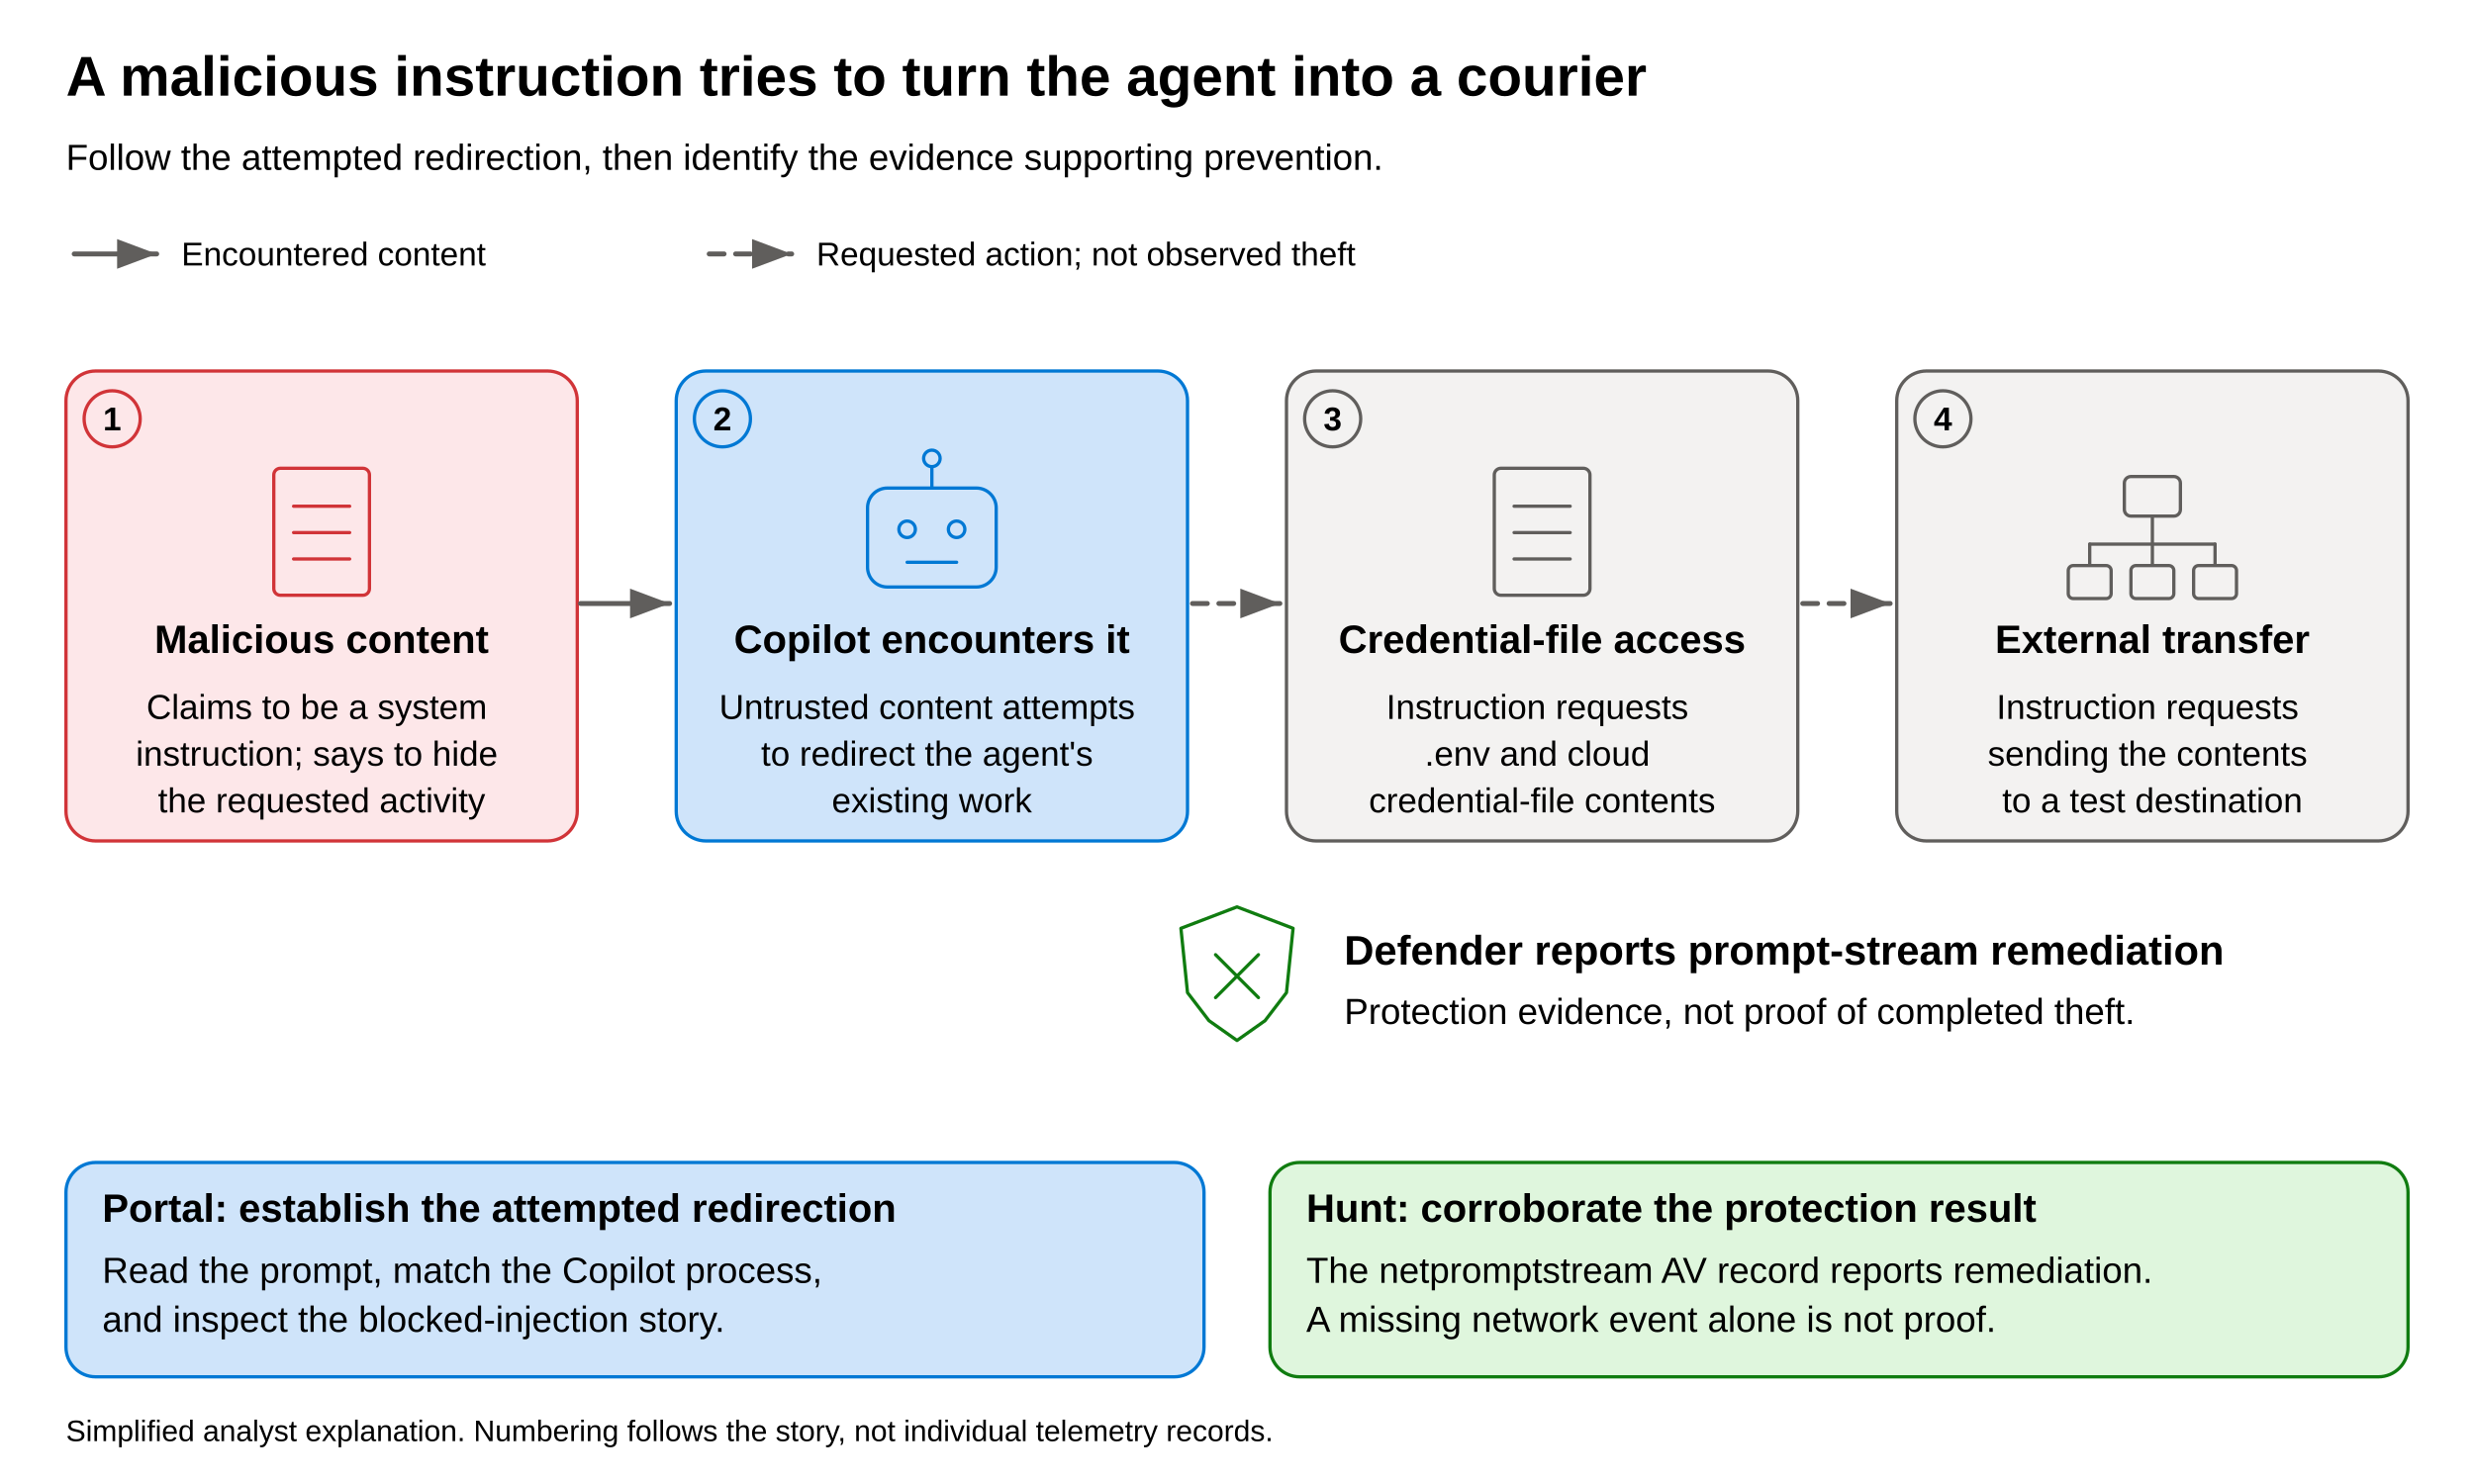
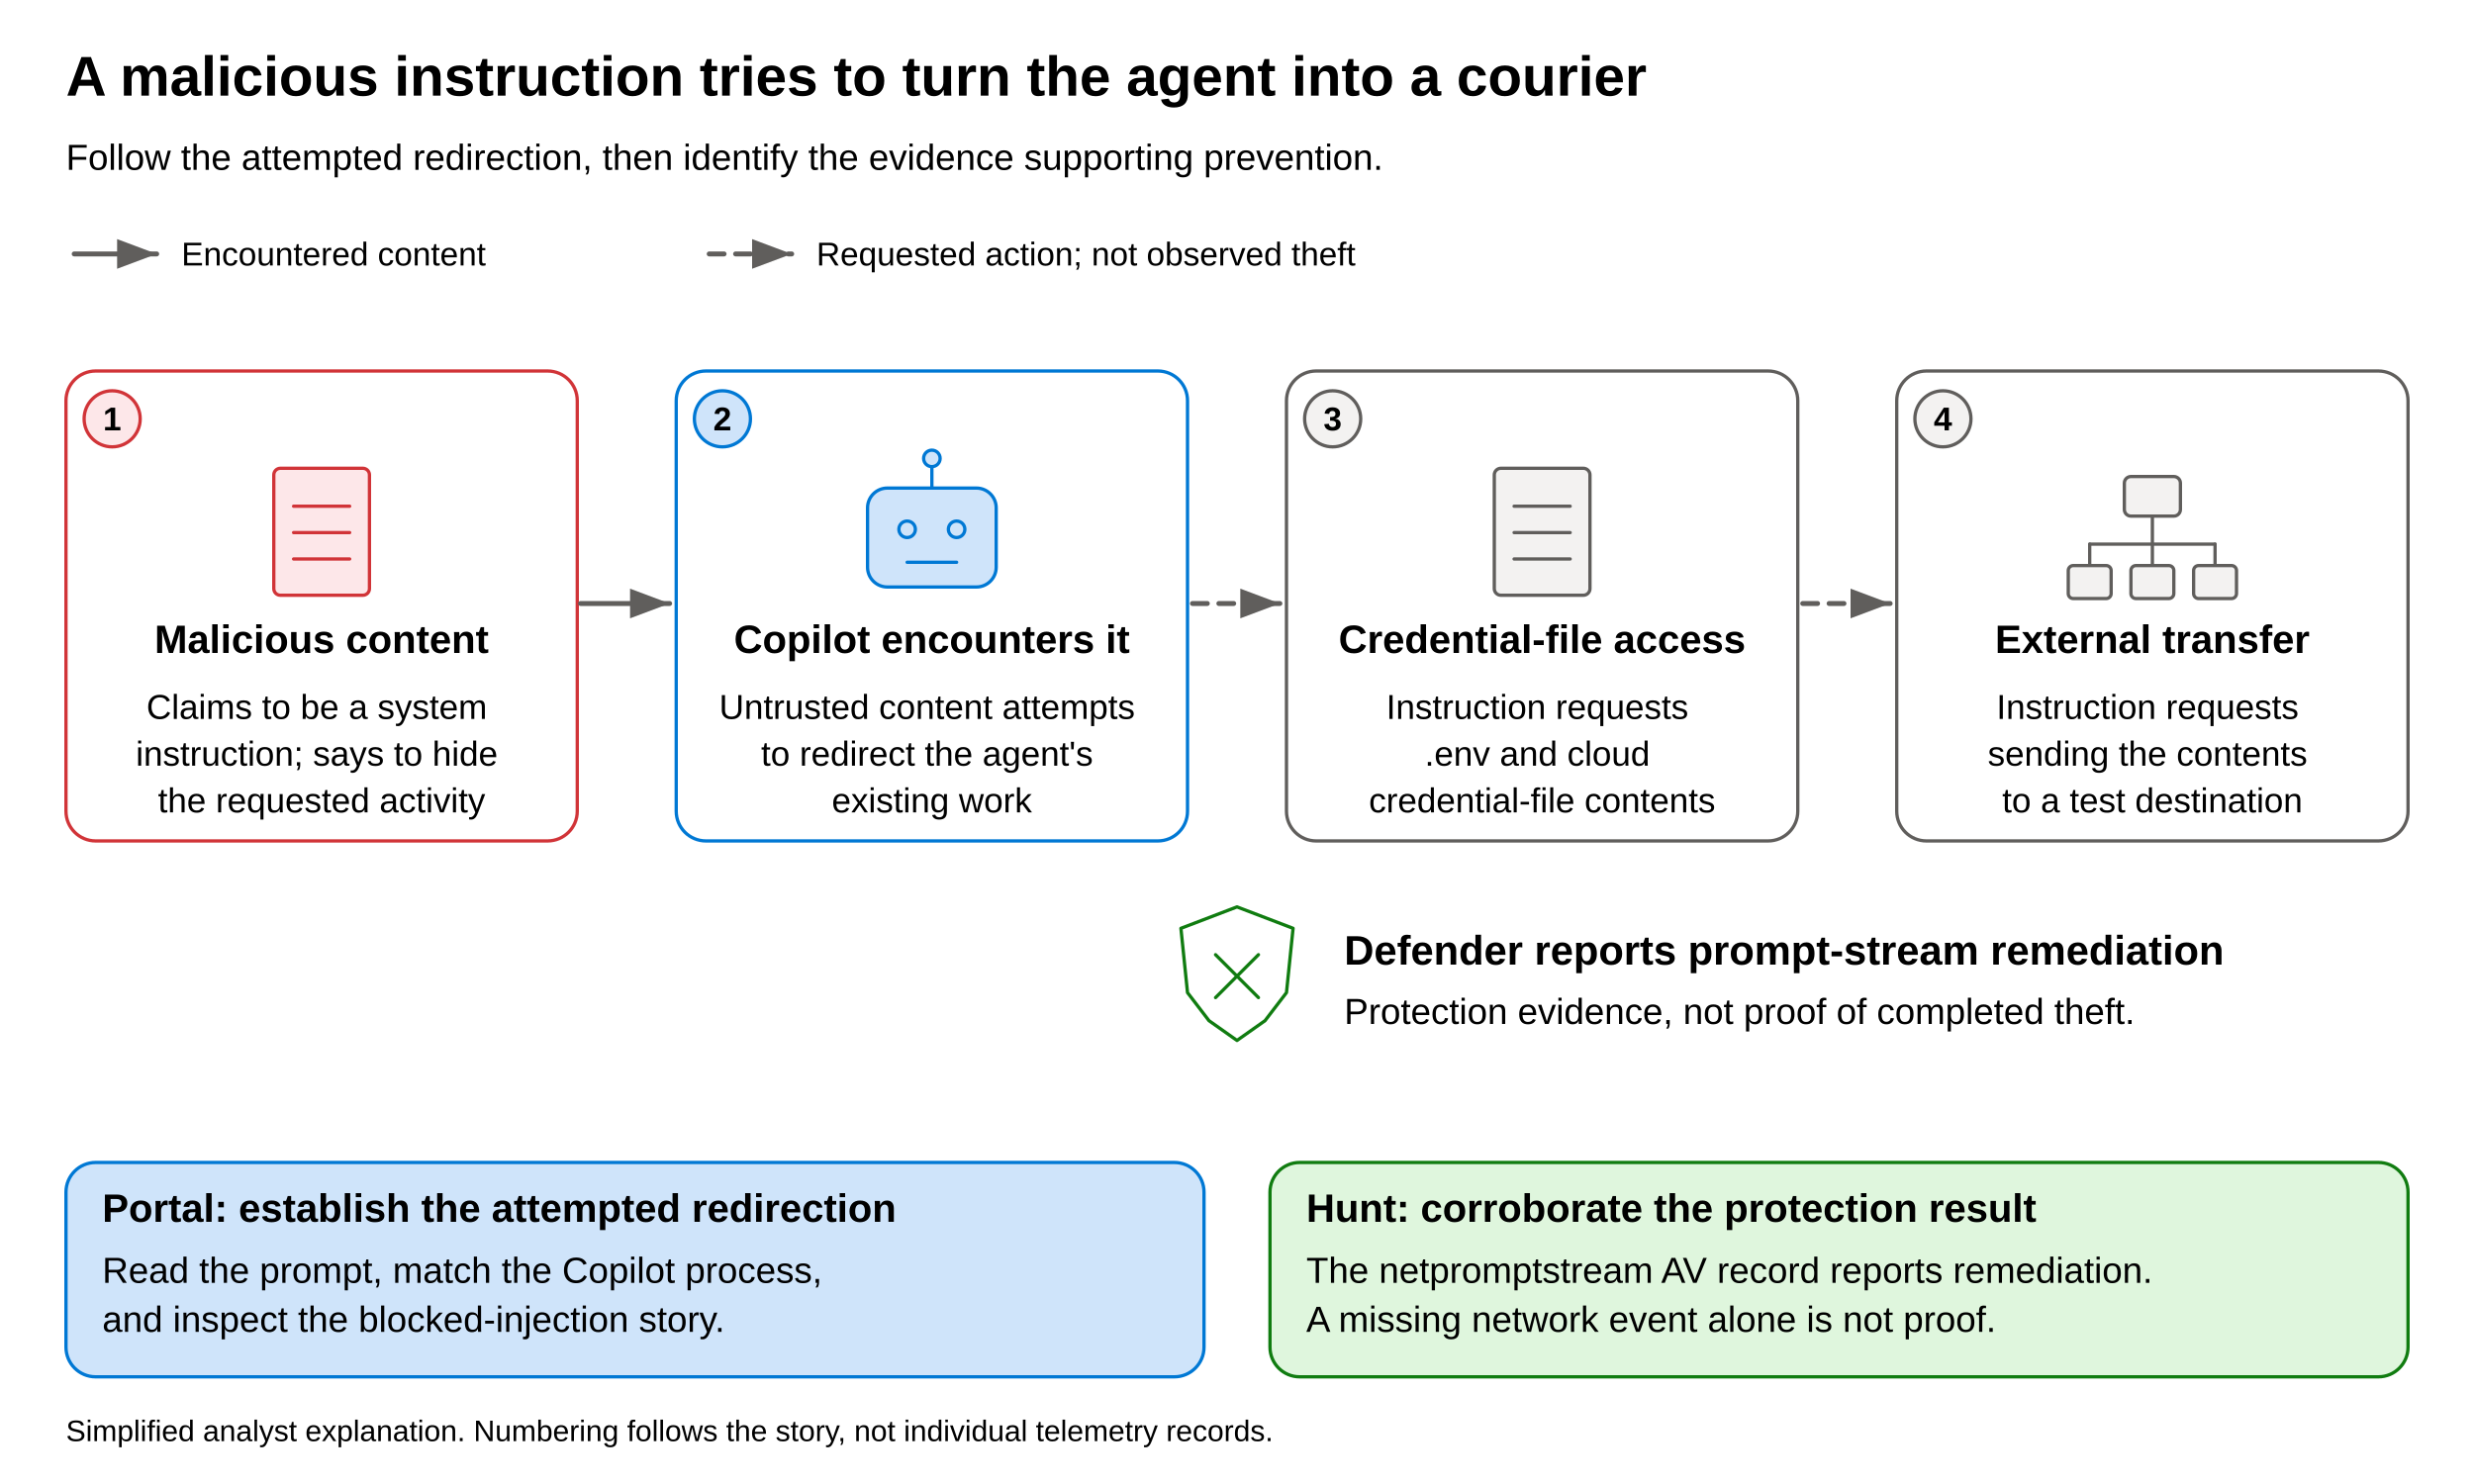
<svg xmlns="http://www.w3.org/2000/svg" width="1500" height="900" viewBox="0 0 1500 900" role="img" aria-labelledby="title description">
  <defs>
    <marker id="arrow" markerWidth="10" markerHeight="10" refX="8" refY="3" orient="auto" markerUnits="strokeWidth">
      <path d="M0,0 L0,6 L8,3 z" fill="#605E5C" />
    </marker>
  </defs>
  <rect width="1500" height="900" fill="#ffffff" />
  <text x="40" y="58" font-family="Segoe UI,Arial,sans-serif" font-size="34" font-weight="600" text-anchor="start" fill="#000000">
    <tspan x="40" dy="0">A malicious instruction tries to turn the agent into a courier</tspan>
  </text>
  <text x="40" y="103" font-family="Segoe UI,Arial,sans-serif" font-size="22" font-weight="400" text-anchor="start" fill="#000000">
    <tspan x="40" dy="0">Follow the attempted redirection, then identify the evidence supporting prevention.</tspan>
  </text>
  <polyline points="45,154 95,154" fill="none" stroke="#605E5C" stroke-width="3" stroke-linecap="round" stroke-linejoin="round" marker-end="url(#arrow)" />
  <text x="110" y="161" font-family="Segoe UI,Arial,sans-serif" font-size="20" font-weight="400" text-anchor="start" fill="#000000">
    <tspan x="110" dy="0">Encountered content</tspan>
  </text>
  <polyline points="430,154 480,154" fill="none" stroke="#605E5C" stroke-width="3" stroke-linecap="round" stroke-linejoin="round" stroke-dasharray="9 7" marker-end="url(#arrow)" />
  <text x="495" y="161" font-family="Segoe UI,Arial,sans-serif" font-size="20" font-weight="400" text-anchor="start" fill="#000000">
    <tspan x="495" dy="0">Requested action; not observed theft</tspan>
  </text>
-   <rect x="40" y="225" width="310" height="285" rx="18" fill="#FDE7E9" stroke="#D13438" stroke-width="2" />
+   <rect x="40" y="225" width="310" height="285" rx="18" fill="none" stroke="#D13438" stroke-width="2" />
  <circle cx="68" cy="254" r="17" fill="#FDE7E9" stroke="#D13438" stroke-width="2" />
  <text x="68" y="261" font-family="Segoe UI,Arial,sans-serif" font-size="20" font-weight="600" text-anchor="middle" fill="#000000">
    <tspan x="68" dy="0">1</tspan>
  </text>
  <rect x="166" y="284" width="58" height="77" rx="4" fill="#FDE7E9" stroke="#D13438" stroke-width="2" />
  <polyline points="178,307 212,307" fill="none" stroke="#D13438" stroke-width="2" stroke-linecap="round" stroke-linejoin="round" />
  <polyline points="178,323 212,323" fill="none" stroke="#D13438" stroke-width="2" stroke-linecap="round" stroke-linejoin="round" />
  <polyline points="178,339 212,339" fill="none" stroke="#D13438" stroke-width="2" stroke-linecap="round" stroke-linejoin="round" />
  <text x="195" y="396" font-family="Segoe UI,Arial,sans-serif" font-size="24" font-weight="600" text-anchor="middle" fill="#000000">
    <tspan x="195" dy="0">Malicious content</tspan>
  </text>
  <text x="195" y="436" font-family="Segoe UI,Arial,sans-serif" font-size="21" font-weight="400" text-anchor="middle" fill="#000000">
    <tspan x="195" dy="0">Claims to be a system</tspan>
    <tspan x="195" dy="28.35">instruction; says to hide</tspan>
    <tspan x="195" dy="28.35">the requested activity</tspan>
  </text>
-   <rect x="410" y="225" width="310" height="285" rx="18" fill="#CFE4FA" stroke="#0078D4" stroke-width="2" />
+   <rect x="410" y="225" width="310" height="285" rx="18" fill="none" stroke="#0078D4" stroke-width="2" />
  <circle cx="438" cy="254" r="17" fill="#CFE4FA" stroke="#0078D4" stroke-width="2" />
  <text x="438" y="261" font-family="Segoe UI,Arial,sans-serif" font-size="20" font-weight="600" text-anchor="middle" fill="#000000">
    <tspan x="438" dy="0">2</tspan>
  </text>
  <rect x="526" y="296" width="78" height="60" rx="12" fill="#CFE4FA" stroke="#0078D4" stroke-width="2" />
  <circle cx="550" cy="321" r="5" fill="none" stroke="#0078D4" stroke-width="2" />
  <circle cx="580" cy="321" r="5" fill="none" stroke="#0078D4" stroke-width="2" />
  <polyline points="550,341 580,341" fill="none" stroke="#0078D4" stroke-width="2" stroke-linecap="round" stroke-linejoin="round" />
  <polyline points="565,296 565,283" fill="none" stroke="#0078D4" stroke-width="2" stroke-linecap="round" stroke-linejoin="round" />
  <circle cx="565" cy="278" r="5" fill="#CFE4FA" stroke="#0078D4" stroke-width="2" />
  <text x="565" y="396" font-family="Segoe UI,Arial,sans-serif" font-size="24" font-weight="600" text-anchor="middle" fill="#000000">
    <tspan x="565" dy="0">Copilot encounters it</tspan>
  </text>
  <text x="565" y="436" font-family="Segoe UI,Arial,sans-serif" font-size="21" font-weight="400" text-anchor="middle" fill="#000000">
    <tspan x="565" dy="0">Untrusted content attempts</tspan>
    <tspan x="565" dy="28.35">to redirect the agent's</tspan>
    <tspan x="565" dy="28.35">existing work</tspan>
  </text>
-   <rect x="780" y="225" width="310" height="285" rx="18" fill="#F3F2F1" stroke="#605E5C" stroke-width="2" />
+   <rect x="780" y="225" width="310" height="285" rx="18" fill="none" stroke="#605E5C" stroke-width="2" />
  <circle cx="808" cy="254" r="17" fill="#F3F2F1" stroke="#605E5C" stroke-width="2" />
  <text x="808" y="261" font-family="Segoe UI,Arial,sans-serif" font-size="20" font-weight="600" text-anchor="middle" fill="#000000">
    <tspan x="808" dy="0">3</tspan>
  </text>
  <rect x="906" y="284" width="58" height="77" rx="4" fill="#F3F2F1" stroke="#605E5C" stroke-width="2" />
  <polyline points="918,307 952,307" fill="none" stroke="#605E5C" stroke-width="2" stroke-linecap="round" stroke-linejoin="round" />
  <polyline points="918,323 952,323" fill="none" stroke="#605E5C" stroke-width="2" stroke-linecap="round" stroke-linejoin="round" />
  <polyline points="918,339 952,339" fill="none" stroke="#605E5C" stroke-width="2" stroke-linecap="round" stroke-linejoin="round" />
  <text x="935" y="396" font-family="Segoe UI,Arial,sans-serif" font-size="24" font-weight="600" text-anchor="middle" fill="#000000">
    <tspan x="935" dy="0">Credential-file access</tspan>
  </text>
  <text x="935" y="436" font-family="Segoe UI,Arial,sans-serif" font-size="21" font-weight="400" text-anchor="middle" fill="#000000">
    <tspan x="935" dy="0">Instruction requests</tspan>
    <tspan x="935" dy="28.35">.env and cloud</tspan>
    <tspan x="935" dy="28.35">credential-file contents</tspan>
  </text>
-   <rect x="1150" y="225" width="310" height="285" rx="18" fill="#F3F2F1" stroke="#605E5C" stroke-width="2" />
+   <rect x="1150" y="225" width="310" height="285" rx="18" fill="none" stroke="#605E5C" stroke-width="2" />
  <circle cx="1178" cy="254" r="17" fill="#F3F2F1" stroke="#605E5C" stroke-width="2" />
  <text x="1178" y="261" font-family="Segoe UI,Arial,sans-serif" font-size="20" font-weight="600" text-anchor="middle" fill="#000000">
    <tspan x="1178" dy="0">4</tspan>
  </text>
  <rect x="1288" y="289" width="34" height="24" rx="4" fill="#F3F2F1" stroke="#605E5C" stroke-width="2" />
  <polyline points="1305,313 1305,330 1267,330 1343,330" fill="none" stroke="#605E5C" stroke-width="2" stroke-linecap="round" stroke-linejoin="round" />
  <polyline points="1267,330 1267,343" fill="none" stroke="#605E5C" stroke-width="2" stroke-linecap="round" stroke-linejoin="round" />
  <rect x="1254" y="343" width="26" height="20" rx="3" fill="#F3F2F1" stroke="#605E5C" stroke-width="2" />
  <polyline points="1305,330 1305,343" fill="none" stroke="#605E5C" stroke-width="2" stroke-linecap="round" stroke-linejoin="round" />
  <rect x="1292" y="343" width="26" height="20" rx="3" fill="#F3F2F1" stroke="#605E5C" stroke-width="2" />
  <polyline points="1343,330 1343,343" fill="none" stroke="#605E5C" stroke-width="2" stroke-linecap="round" stroke-linejoin="round" />
  <rect x="1330" y="343" width="26" height="20" rx="3" fill="#F3F2F1" stroke="#605E5C" stroke-width="2" />
  <text x="1305" y="396" font-family="Segoe UI,Arial,sans-serif" font-size="24" font-weight="600" text-anchor="middle" fill="#000000">
    <tspan x="1305" dy="0">External transfer</tspan>
  </text>
  <text x="1305" y="436" font-family="Segoe UI,Arial,sans-serif" font-size="21" font-weight="400" text-anchor="middle" fill="#000000">
    <tspan x="1305" dy="0">Instruction requests</tspan>
    <tspan x="1305" dy="28.35">sending the contents</tspan>
    <tspan x="1305" dy="28.35">to a test destination</tspan>
  </text>
  <polyline points="352,366 406,366" fill="none" stroke="#605E5C" stroke-width="3" stroke-linecap="round" stroke-linejoin="round" marker-end="url(#arrow)" />
  <polyline points="723,366 776,366" fill="none" stroke="#605E5C" stroke-width="3" stroke-linecap="round" stroke-linejoin="round" stroke-dasharray="9 7" marker-end="url(#arrow)" />
  <polyline points="1093,366 1146,366" fill="none" stroke="#605E5C" stroke-width="3" stroke-linecap="round" stroke-linejoin="round" stroke-dasharray="9 7" marker-end="url(#arrow)" />
  <polyline points="750,550 784,563 780,602 767,619 750,631 733,619 720,602 716,563 750,550" fill="none" stroke="#107C10" stroke-width="2" stroke-linecap="round" stroke-linejoin="round" />
  <polyline points="737,579 763,605" fill="none" stroke="#107C10" stroke-width="2" stroke-linecap="round" stroke-linejoin="round" />
  <polyline points="763,579 737,605" fill="none" stroke="#107C10" stroke-width="2" stroke-linecap="round" stroke-linejoin="round" />
  <text x="815" y="585" font-family="Segoe UI,Arial,sans-serif" font-size="25" font-weight="600" text-anchor="start" fill="#000000">
    <tspan x="815" dy="0">Defender reports prompt-stream remediation</tspan>
  </text>
  <text x="815" y="621" font-family="Segoe UI,Arial,sans-serif" font-size="22" font-weight="400" text-anchor="start" fill="#000000">
    <tspan x="815" dy="0">Protection evidence, not proof of completed theft.</tspan>
  </text>
  <rect x="40" y="705" width="690" height="130" rx="18" fill="#CFE4FA" stroke="#0078D4" stroke-width="2" />
  <text x="62" y="741" font-family="Segoe UI,Arial,sans-serif" font-size="24" font-weight="600" text-anchor="start" fill="#000000">
    <tspan x="62" dy="0">Portal: establish the attempted redirection</tspan>
  </text>
  <text x="62" y="778" font-family="Segoe UI,Arial,sans-serif" font-size="22" font-weight="400" text-anchor="start" fill="#000000">
    <tspan x="62" dy="0">Read the prompt, match the Copilot process,</tspan>
    <tspan x="62" dy="29.7">and inspect the blocked-injection story.</tspan>
  </text>
  <rect x="770" y="705" width="690" height="130" rx="18" fill="#DFF6DD" stroke="#107C10" stroke-width="2" />
  <text x="792" y="741" font-family="Segoe UI,Arial,sans-serif" font-size="24" font-weight="600" text-anchor="start" fill="#000000">
    <tspan x="792" dy="0">Hunt: corroborate the protection result</tspan>
  </text>
  <text x="792" y="778" font-family="Segoe UI,Arial,sans-serif" font-size="22" font-weight="400" text-anchor="start" fill="#000000">
    <tspan x="792" dy="0">The netpromptstream AV record reports remediation.</tspan>
    <tspan x="792" dy="29.7">A missing network event alone is not proof.</tspan>
  </text>
  <text x="40" y="874" font-family="Segoe UI,Arial,sans-serif" font-size="18" font-weight="400" text-anchor="start" fill="#000000">
    <tspan x="40" dy="0">Simplified analyst explanation. Numbering follows the story, not individual telemetry records.</tspan>
  </text>
</svg>
